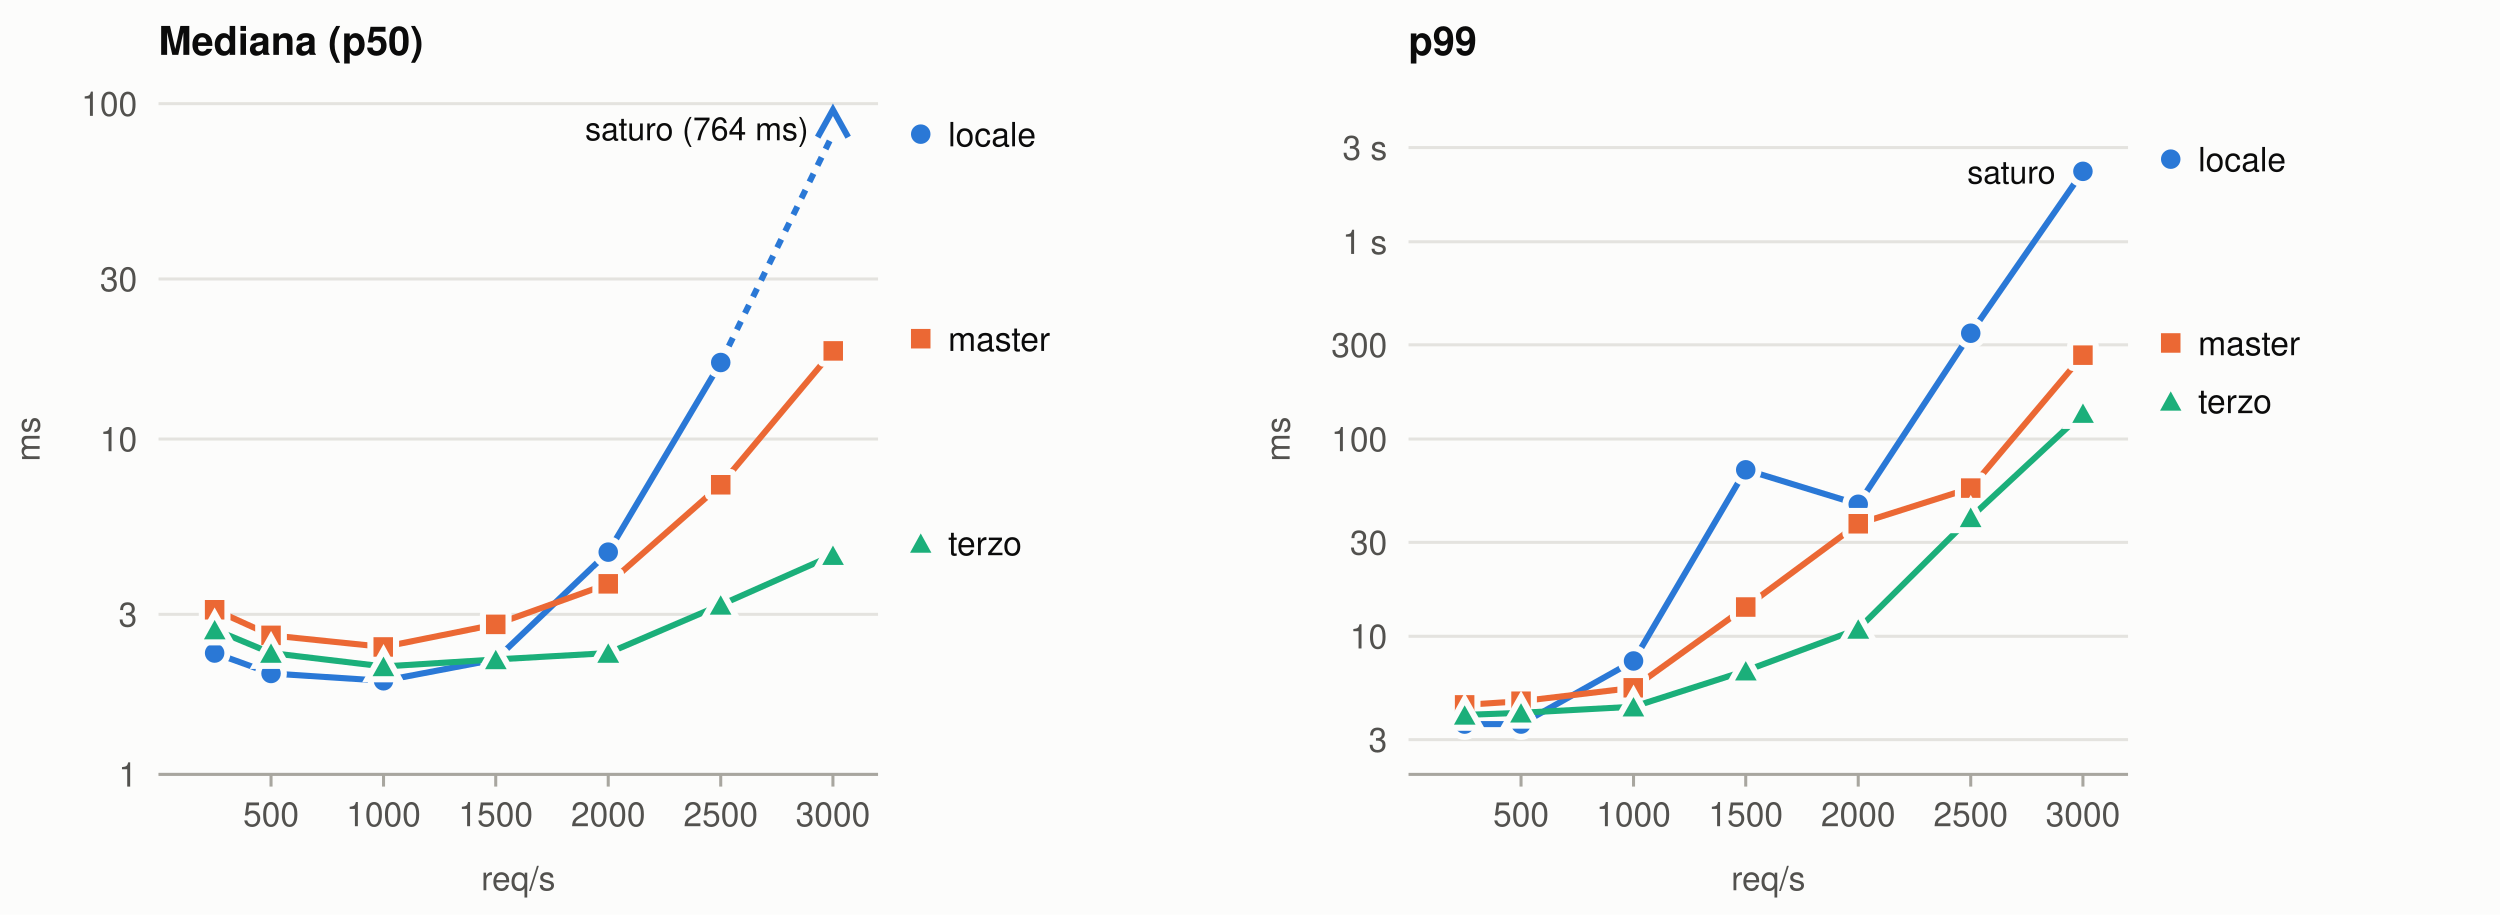
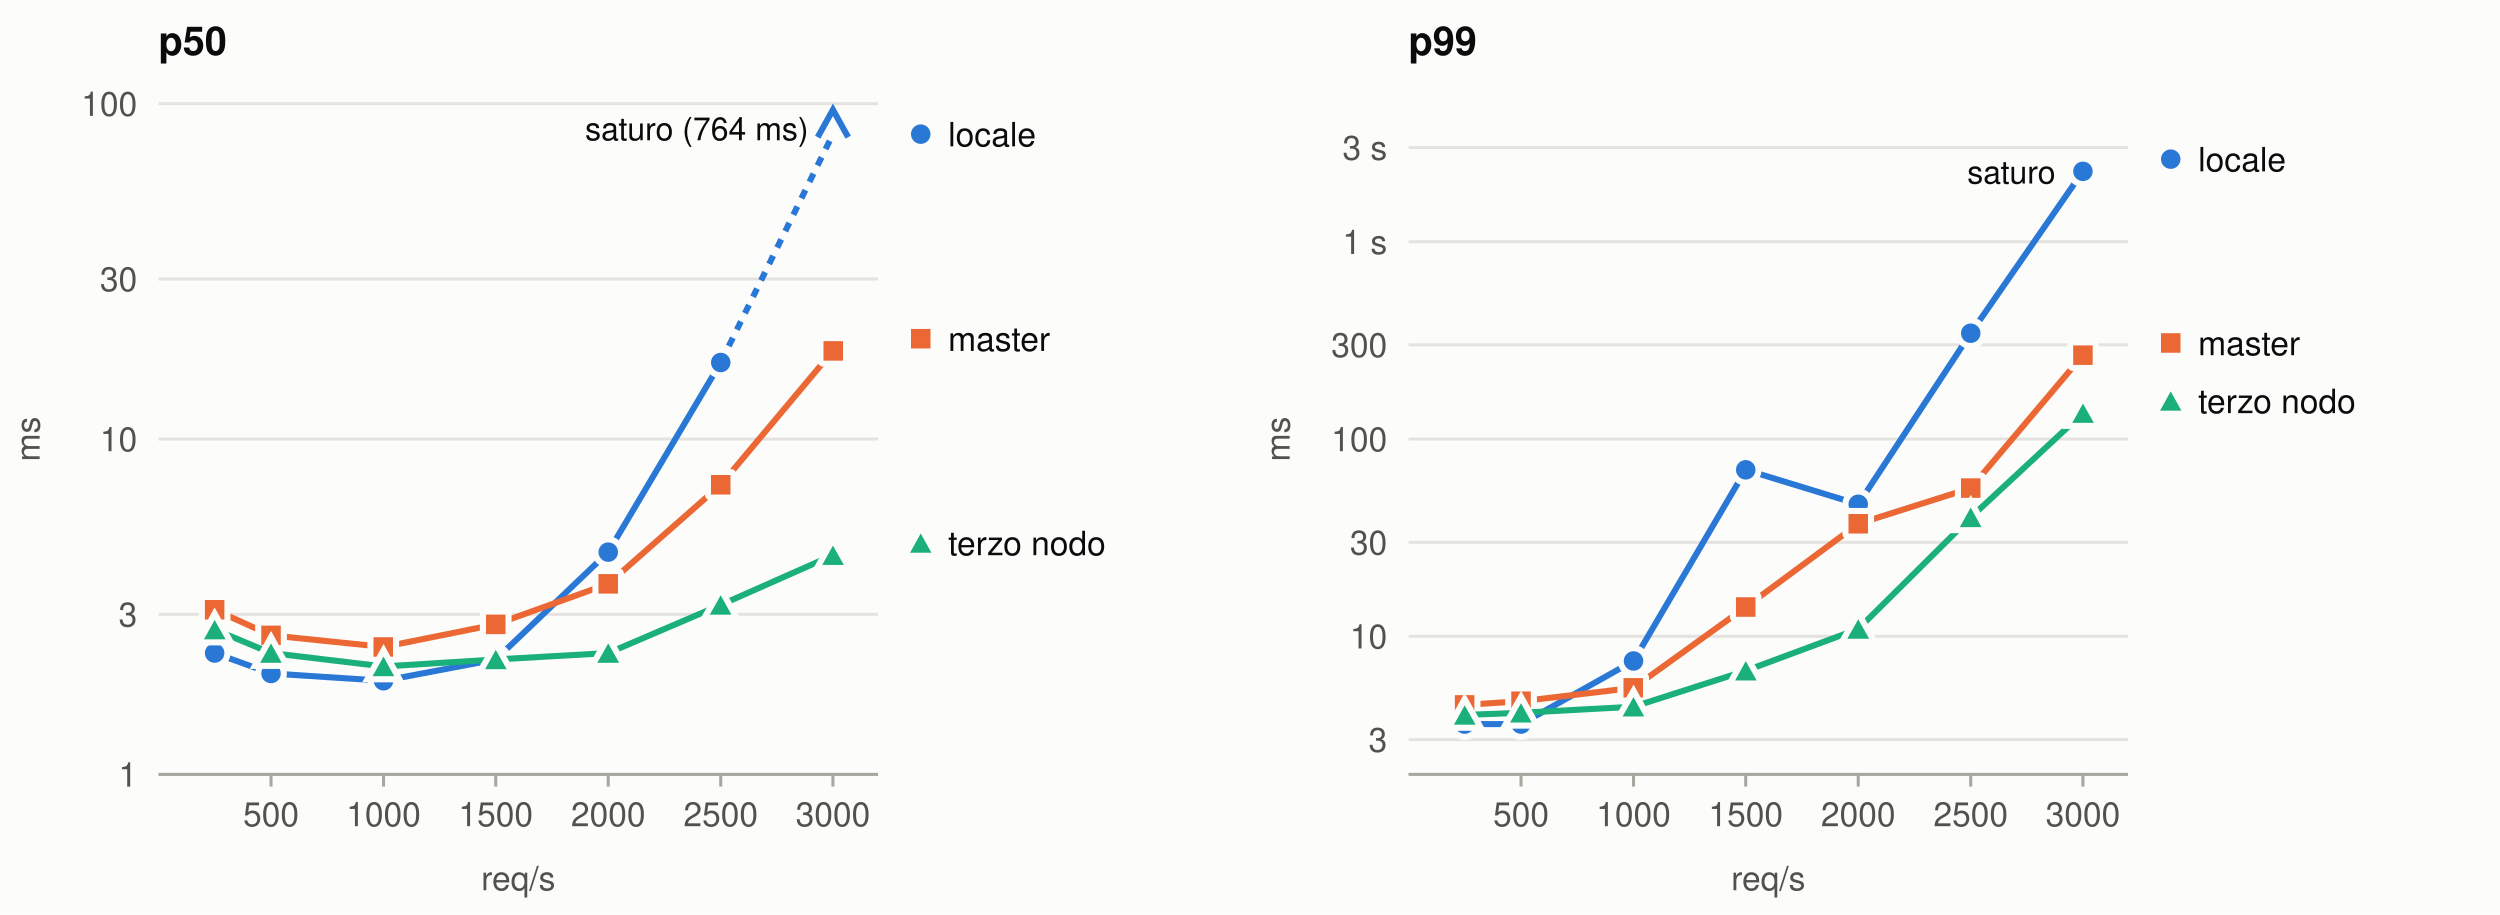
<svg xmlns="http://www.w3.org/2000/svg" viewBox="0 0 820 300" width="820" height="300" role="img" aria-label="Latenza hello=1 per categoria di destinazione: locale, master, terzo nodo, al crescere del carico" style="font-family:'IBM Plex Sans',Helvetica,Arial,sans-serif">
  <rect width="820" height="300" fill="#fcfcfb" />
-   <text x="52" y="18" fill="#0b0b0b" font-size="13" font-weight="600">Mediana (p50)</text>
+   <text x="52" y="18" fill="#0b0b0b" font-size="13" font-weight="600">p50</text>
  <line x1="52" x2="288" y1="254.0" y2="254.0" stroke="#e4e3df" stroke-width="1" />
  <text x="45" y="258.0" text-anchor="end" fill="#52514e" font-size="11">1</text>
  <line x1="52" x2="288" y1="201.5" y2="201.5" stroke="#e4e3df" stroke-width="1" />
  <text x="45" y="205.5" text-anchor="end" fill="#52514e" font-size="11">3</text>
  <line x1="52" x2="288" y1="144.0" y2="144.0" stroke="#e4e3df" stroke-width="1" />
  <text x="45" y="148.0" text-anchor="end" fill="#52514e" font-size="11">10</text>
  <line x1="52" x2="288" y1="91.5" y2="91.5" stroke="#e4e3df" stroke-width="1" />
  <text x="45" y="95.5" text-anchor="end" fill="#52514e" font-size="11">30</text>
  <line x1="52" x2="288" y1="34.0" y2="34.0" stroke="#e4e3df" stroke-width="1" />
  <text x="45" y="38.0" text-anchor="end" fill="#52514e" font-size="11">100</text>
  <line x1="52" x2="288" y1="254" y2="254" stroke="#a8a69f" stroke-width="1" />
  <line x1="88.9" x2="88.9" y1="254" y2="258" stroke="#a8a69f" />
  <text x="88.9" y="271" text-anchor="middle" fill="#52514e" font-size="11">500</text>
  <line x1="125.8" x2="125.8" y1="254" y2="258" stroke="#a8a69f" />
  <text x="125.8" y="271" text-anchor="middle" fill="#52514e" font-size="11">1000</text>
  <line x1="162.6" x2="162.6" y1="254" y2="258" stroke="#a8a69f" />
  <text x="162.6" y="271" text-anchor="middle" fill="#52514e" font-size="11">1500</text>
  <line x1="199.5" x2="199.5" y1="254" y2="258" stroke="#a8a69f" />
  <text x="199.5" y="271" text-anchor="middle" fill="#52514e" font-size="11">2000</text>
  <line x1="236.4" x2="236.4" y1="254" y2="258" stroke="#a8a69f" />
  <text x="236.4" y="271" text-anchor="middle" fill="#52514e" font-size="11">2500</text>
  <line x1="273.2" x2="273.2" y1="254" y2="258" stroke="#a8a69f" />
  <text x="273.2" y="271" text-anchor="middle" fill="#52514e" font-size="11">3000</text>
  <text x="170.0" y="292" text-anchor="middle" fill="#52514e" font-size="11">req/s</text>
  <text x="13" y="144.0" transform="rotate(-90 13 144.0)" text-anchor="middle" fill="#52514e" font-size="11">ms</text>
  <polyline points="70.4,214.2 88.9,220.9 125.8,223.3 162.6,216.3 199.5,181.1 236.4,118.9" fill="none" stroke="#2a78d6" stroke-width="2" stroke-linejoin="round" stroke-linecap="round" />
  <line x1="236.4" y1="118.9" x2="273.2" y2="44.0" stroke="#2a78d6" stroke-width="2" stroke-dasharray="3 3" />
  <path d="M268.2,45.0 L273.2,36.0 L278.2,45.0" fill="none" stroke="#2a78d6" stroke-width="2" />
  <text x="265.2" y="46.0" text-anchor="end" fill="#0b0b0b" font-size="10.5">saturo (764 ms)</text>
  <circle cx="70.4" cy="214.2" r="4.2" fill="#2a78d6" stroke="#fcfcfb" stroke-width="2" />
  <circle cx="88.9" cy="220.9" r="4.2" fill="#2a78d6" stroke="#fcfcfb" stroke-width="2" />
  <circle cx="125.8" cy="223.3" r="4.2" fill="#2a78d6" stroke="#fcfcfb" stroke-width="2" />
  <circle cx="162.6" cy="216.3" r="4.2" fill="#2a78d6" stroke="#fcfcfb" stroke-width="2" />
  <circle cx="199.5" cy="181.1" r="4.2" fill="#2a78d6" stroke="#fcfcfb" stroke-width="2" />
  <circle cx="236.4" cy="118.9" r="4.2" fill="#2a78d6" stroke="#fcfcfb" stroke-width="2" />
  <polyline points="70.4,200.0 88.9,208.4 125.8,212.2 162.6,204.8 199.5,191.5 236.4,159.0 273.2,115.1" fill="none" stroke="#eb6834" stroke-width="2" stroke-linejoin="round" stroke-linecap="round" />
  <rect x="66.2" y="195.8" width="8.4" height="8.4" rx="1" fill="#eb6834" stroke="#fcfcfb" stroke-width="2" />
  <rect x="84.7" y="204.2" width="8.4" height="8.4" rx="1" fill="#eb6834" stroke="#fcfcfb" stroke-width="2" />
  <rect x="121.5" y="208.0" width="8.4" height="8.4" rx="1" fill="#eb6834" stroke="#fcfcfb" stroke-width="2" />
  <rect x="158.4" y="200.6" width="8.4" height="8.4" rx="1" fill="#eb6834" stroke="#fcfcfb" stroke-width="2" />
  <rect x="195.3" y="187.3" width="8.4" height="8.4" rx="1" fill="#eb6834" stroke="#fcfcfb" stroke-width="2" />
  <rect x="232.2" y="154.8" width="8.4" height="8.4" rx="1" fill="#eb6834" stroke="#fcfcfb" stroke-width="2" />
  <rect x="269.1" y="110.9" width="8.4" height="8.4" rx="1" fill="#eb6834" stroke="#fcfcfb" stroke-width="2" />
  <polyline points="70.4,206.5 88.9,214.2 125.8,218.6 162.6,216.3 199.5,214.2 236.4,198.4 273.2,182.1" fill="none" stroke="#1baf7a" stroke-width="2" stroke-linejoin="round" stroke-linecap="round" />
  <path d="M70.4,201.3 L75.7,210.7 L65.2,210.7 Z" fill="#1baf7a" stroke="#fcfcfb" stroke-width="2" />
  <path d="M88.9,209.0 L94.1,218.4 L83.6,218.4 Z" fill="#1baf7a" stroke="#fcfcfb" stroke-width="2" />
  <path d="M125.8,213.3 L131.0,222.8 L120.5,222.8 Z" fill="#1baf7a" stroke="#fcfcfb" stroke-width="2" />
  <path d="M162.6,211.1 L167.9,220.5 L157.4,220.5 Z" fill="#1baf7a" stroke="#fcfcfb" stroke-width="2" />
  <path d="M199.5,209.0 L204.8,218.4 L194.2,218.4 Z" fill="#1baf7a" stroke="#fcfcfb" stroke-width="2" />
  <path d="M236.4,193.2 L241.6,202.6 L231.1,202.6 Z" fill="#1baf7a" stroke="#fcfcfb" stroke-width="2" />
  <path d="M273.2,176.9 L278.5,186.3 L268.0,186.3 Z" fill="#1baf7a" stroke="#fcfcfb" stroke-width="2" />
  <circle cx="302.0" cy="44.0" r="4.2" fill="#2a78d6" stroke="#fcfcfb" stroke-width="2" />
  <text x="311" y="48.0" fill="#0b0b0b" font-size="11">locale</text>
  <rect x="297.8" y="106.9" width="8.4" height="8.4" rx="1" fill="#eb6834" stroke="#fcfcfb" stroke-width="2" />
  <text x="311" y="115.1" fill="#0b0b0b" font-size="11">master</text>
  <path d="M302.0,172.9 L307.2,182.3 L296.8,182.3 Z" fill="#1baf7a" stroke="#fcfcfb" stroke-width="2" />
-   <text x="311" y="182.1" fill="#0b0b0b" font-size="11">terzo</text>
+   <text x="311" y="182.1" fill="#0b0b0b" font-size="11">terzo nodo</text>
  <text x="462" y="18" fill="#0b0b0b" font-size="13" font-weight="600">p99</text>
  <line x1="462" x2="698" y1="242.6" y2="242.6" stroke="#e4e3df" stroke-width="1" />
  <text x="455" y="246.6" text-anchor="end" fill="#52514e" font-size="11">3</text>
  <line x1="462" x2="698" y1="208.7" y2="208.7" stroke="#e4e3df" stroke-width="1" />
  <text x="455" y="212.7" text-anchor="end" fill="#52514e" font-size="11">10</text>
  <line x1="462" x2="698" y1="177.9" y2="177.9" stroke="#e4e3df" stroke-width="1" />
  <text x="455" y="181.9" text-anchor="end" fill="#52514e" font-size="11">30</text>
  <line x1="462" x2="698" y1="144.0" y2="144.0" stroke="#e4e3df" stroke-width="1" />
  <text x="455" y="148.0" text-anchor="end" fill="#52514e" font-size="11">100</text>
  <line x1="462" x2="698" y1="113.1" y2="113.1" stroke="#e4e3df" stroke-width="1" />
  <text x="455" y="117.1" text-anchor="end" fill="#52514e" font-size="11">300</text>
  <line x1="462" x2="698" y1="79.3" y2="79.3" stroke="#e4e3df" stroke-width="1" />
  <text x="455" y="83.3" text-anchor="end" fill="#52514e" font-size="11">1 s</text>
  <line x1="462" x2="698" y1="48.4" y2="48.4" stroke="#e4e3df" stroke-width="1" />
  <text x="455" y="52.4" text-anchor="end" fill="#52514e" font-size="11">3 s</text>
  <line x1="462" x2="698" y1="254" y2="254" stroke="#a8a69f" stroke-width="1" />
  <line x1="498.9" x2="498.9" y1="254" y2="258" stroke="#a8a69f" />
  <text x="498.9" y="271" text-anchor="middle" fill="#52514e" font-size="11">500</text>
  <line x1="535.8" x2="535.8" y1="254" y2="258" stroke="#a8a69f" />
  <text x="535.8" y="271" text-anchor="middle" fill="#52514e" font-size="11">1000</text>
  <line x1="572.6" x2="572.6" y1="254" y2="258" stroke="#a8a69f" />
  <text x="572.6" y="271" text-anchor="middle" fill="#52514e" font-size="11">1500</text>
  <line x1="609.5" x2="609.5" y1="254" y2="258" stroke="#a8a69f" />
  <text x="609.5" y="271" text-anchor="middle" fill="#52514e" font-size="11">2000</text>
  <line x1="646.4" x2="646.4" y1="254" y2="258" stroke="#a8a69f" />
  <text x="646.4" y="271" text-anchor="middle" fill="#52514e" font-size="11">2500</text>
  <line x1="683.2" x2="683.2" y1="254" y2="258" stroke="#a8a69f" />
  <text x="683.2" y="271" text-anchor="middle" fill="#52514e" font-size="11">3000</text>
  <text x="580.0" y="292" text-anchor="middle" fill="#52514e" font-size="11">req/s</text>
  <text x="423" y="144.0" transform="rotate(-90 423 144.0)" text-anchor="middle" fill="#52514e" font-size="11">ms</text>
  <polyline points="480.4,237.5 498.9,237.5 535.8,216.8 572.6,154.1 609.5,165.4 646.4,109.3 683.2,56.2" fill="none" stroke="#2a78d6" stroke-width="2" stroke-linejoin="round" stroke-linecap="round" />
  <circle cx="480.4" cy="237.5" r="4.2" fill="#2a78d6" stroke="#fcfcfb" stroke-width="2" />
  <circle cx="498.9" cy="237.5" r="4.2" fill="#2a78d6" stroke="#fcfcfb" stroke-width="2" />
  <circle cx="535.8" cy="216.8" r="4.2" fill="#2a78d6" stroke="#fcfcfb" stroke-width="2" />
  <circle cx="572.6" cy="154.1" r="4.2" fill="#2a78d6" stroke="#fcfcfb" stroke-width="2" />
  <circle cx="609.5" cy="165.4" r="4.2" fill="#2a78d6" stroke="#fcfcfb" stroke-width="2" />
  <circle cx="646.4" cy="109.3" r="4.2" fill="#2a78d6" stroke="#fcfcfb" stroke-width="2" />
  <circle cx="683.2" cy="56.2" r="4.2" fill="#2a78d6" stroke="#fcfcfb" stroke-width="2" />
  <text x="674.2" y="60.2" text-anchor="end" fill="#0b0b0b" font-size="10.5">saturo</text>
  <polyline points="480.4,231.2 498.9,230.0 535.8,225.6 572.6,199.1 609.5,171.8 646.4,160.1 683.2,116.5" fill="none" stroke="#eb6834" stroke-width="2" stroke-linejoin="round" stroke-linecap="round" />
  <rect x="476.2" y="227.0" width="8.4" height="8.4" rx="1" fill="#eb6834" stroke="#fcfcfb" stroke-width="2" />
  <rect x="494.7" y="225.8" width="8.4" height="8.4" rx="1" fill="#eb6834" stroke="#fcfcfb" stroke-width="2" />
  <rect x="531.5" y="221.4" width="8.4" height="8.4" rx="1" fill="#eb6834" stroke="#fcfcfb" stroke-width="2" />
  <rect x="568.4" y="194.9" width="8.4" height="8.4" rx="1" fill="#eb6834" stroke="#fcfcfb" stroke-width="2" />
  <rect x="605.3" y="167.6" width="8.4" height="8.4" rx="1" fill="#eb6834" stroke="#fcfcfb" stroke-width="2" />
  <rect x="642.2" y="155.9" width="8.4" height="8.4" rx="1" fill="#eb6834" stroke="#fcfcfb" stroke-width="2" />
  <rect x="679.0" y="112.3" width="8.4" height="8.4" rx="1" fill="#eb6834" stroke="#fcfcfb" stroke-width="2" />
  <polyline points="480.4,234.5 498.9,233.8 535.8,231.8 572.6,220.0 609.5,206.3 646.4,169.7 683.2,135.5" fill="none" stroke="#1baf7a" stroke-width="2" stroke-linejoin="round" stroke-linecap="round" />
  <path d="M480.4,229.3 L485.7,238.7 L475.2,238.7 Z" fill="#1baf7a" stroke="#fcfcfb" stroke-width="2" />
  <path d="M498.9,228.6 L504.1,238.0 L493.6,238.0 Z" fill="#1baf7a" stroke="#fcfcfb" stroke-width="2" />
  <path d="M535.8,226.6 L541.0,236.0 L530.5,236.0 Z" fill="#1baf7a" stroke="#fcfcfb" stroke-width="2" />
  <path d="M572.6,214.8 L577.9,224.2 L567.4,224.2 Z" fill="#1baf7a" stroke="#fcfcfb" stroke-width="2" />
  <path d="M609.5,201.1 L614.8,210.5 L604.2,210.5 Z" fill="#1baf7a" stroke="#fcfcfb" stroke-width="2" />
  <path d="M646.4,164.4 L651.6,173.9 L641.1,173.9 Z" fill="#1baf7a" stroke="#fcfcfb" stroke-width="2" />
  <path d="M683.2,130.3 L688.5,139.7 L678.0,139.7 Z" fill="#1baf7a" stroke="#fcfcfb" stroke-width="2" />
  <circle cx="712.0" cy="52.2" r="4.2" fill="#2a78d6" stroke="#fcfcfb" stroke-width="2" />
  <text x="721" y="56.2" fill="#0b0b0b" font-size="11">locale</text>
  <rect x="707.8" y="108.3" width="8.4" height="8.4" rx="1" fill="#eb6834" stroke="#fcfcfb" stroke-width="2" />
  <text x="721" y="116.5" fill="#0b0b0b" font-size="11">master</text>
  <path d="M712.0,126.3 L717.2,135.7 L706.8,135.7 Z" fill="#1baf7a" stroke="#fcfcfb" stroke-width="2" />
-   <text x="721" y="135.5" fill="#0b0b0b" font-size="11">terzo</text>
+   <text x="721" y="135.5" fill="#0b0b0b" font-size="11">terzo nodo</text>
</svg>
